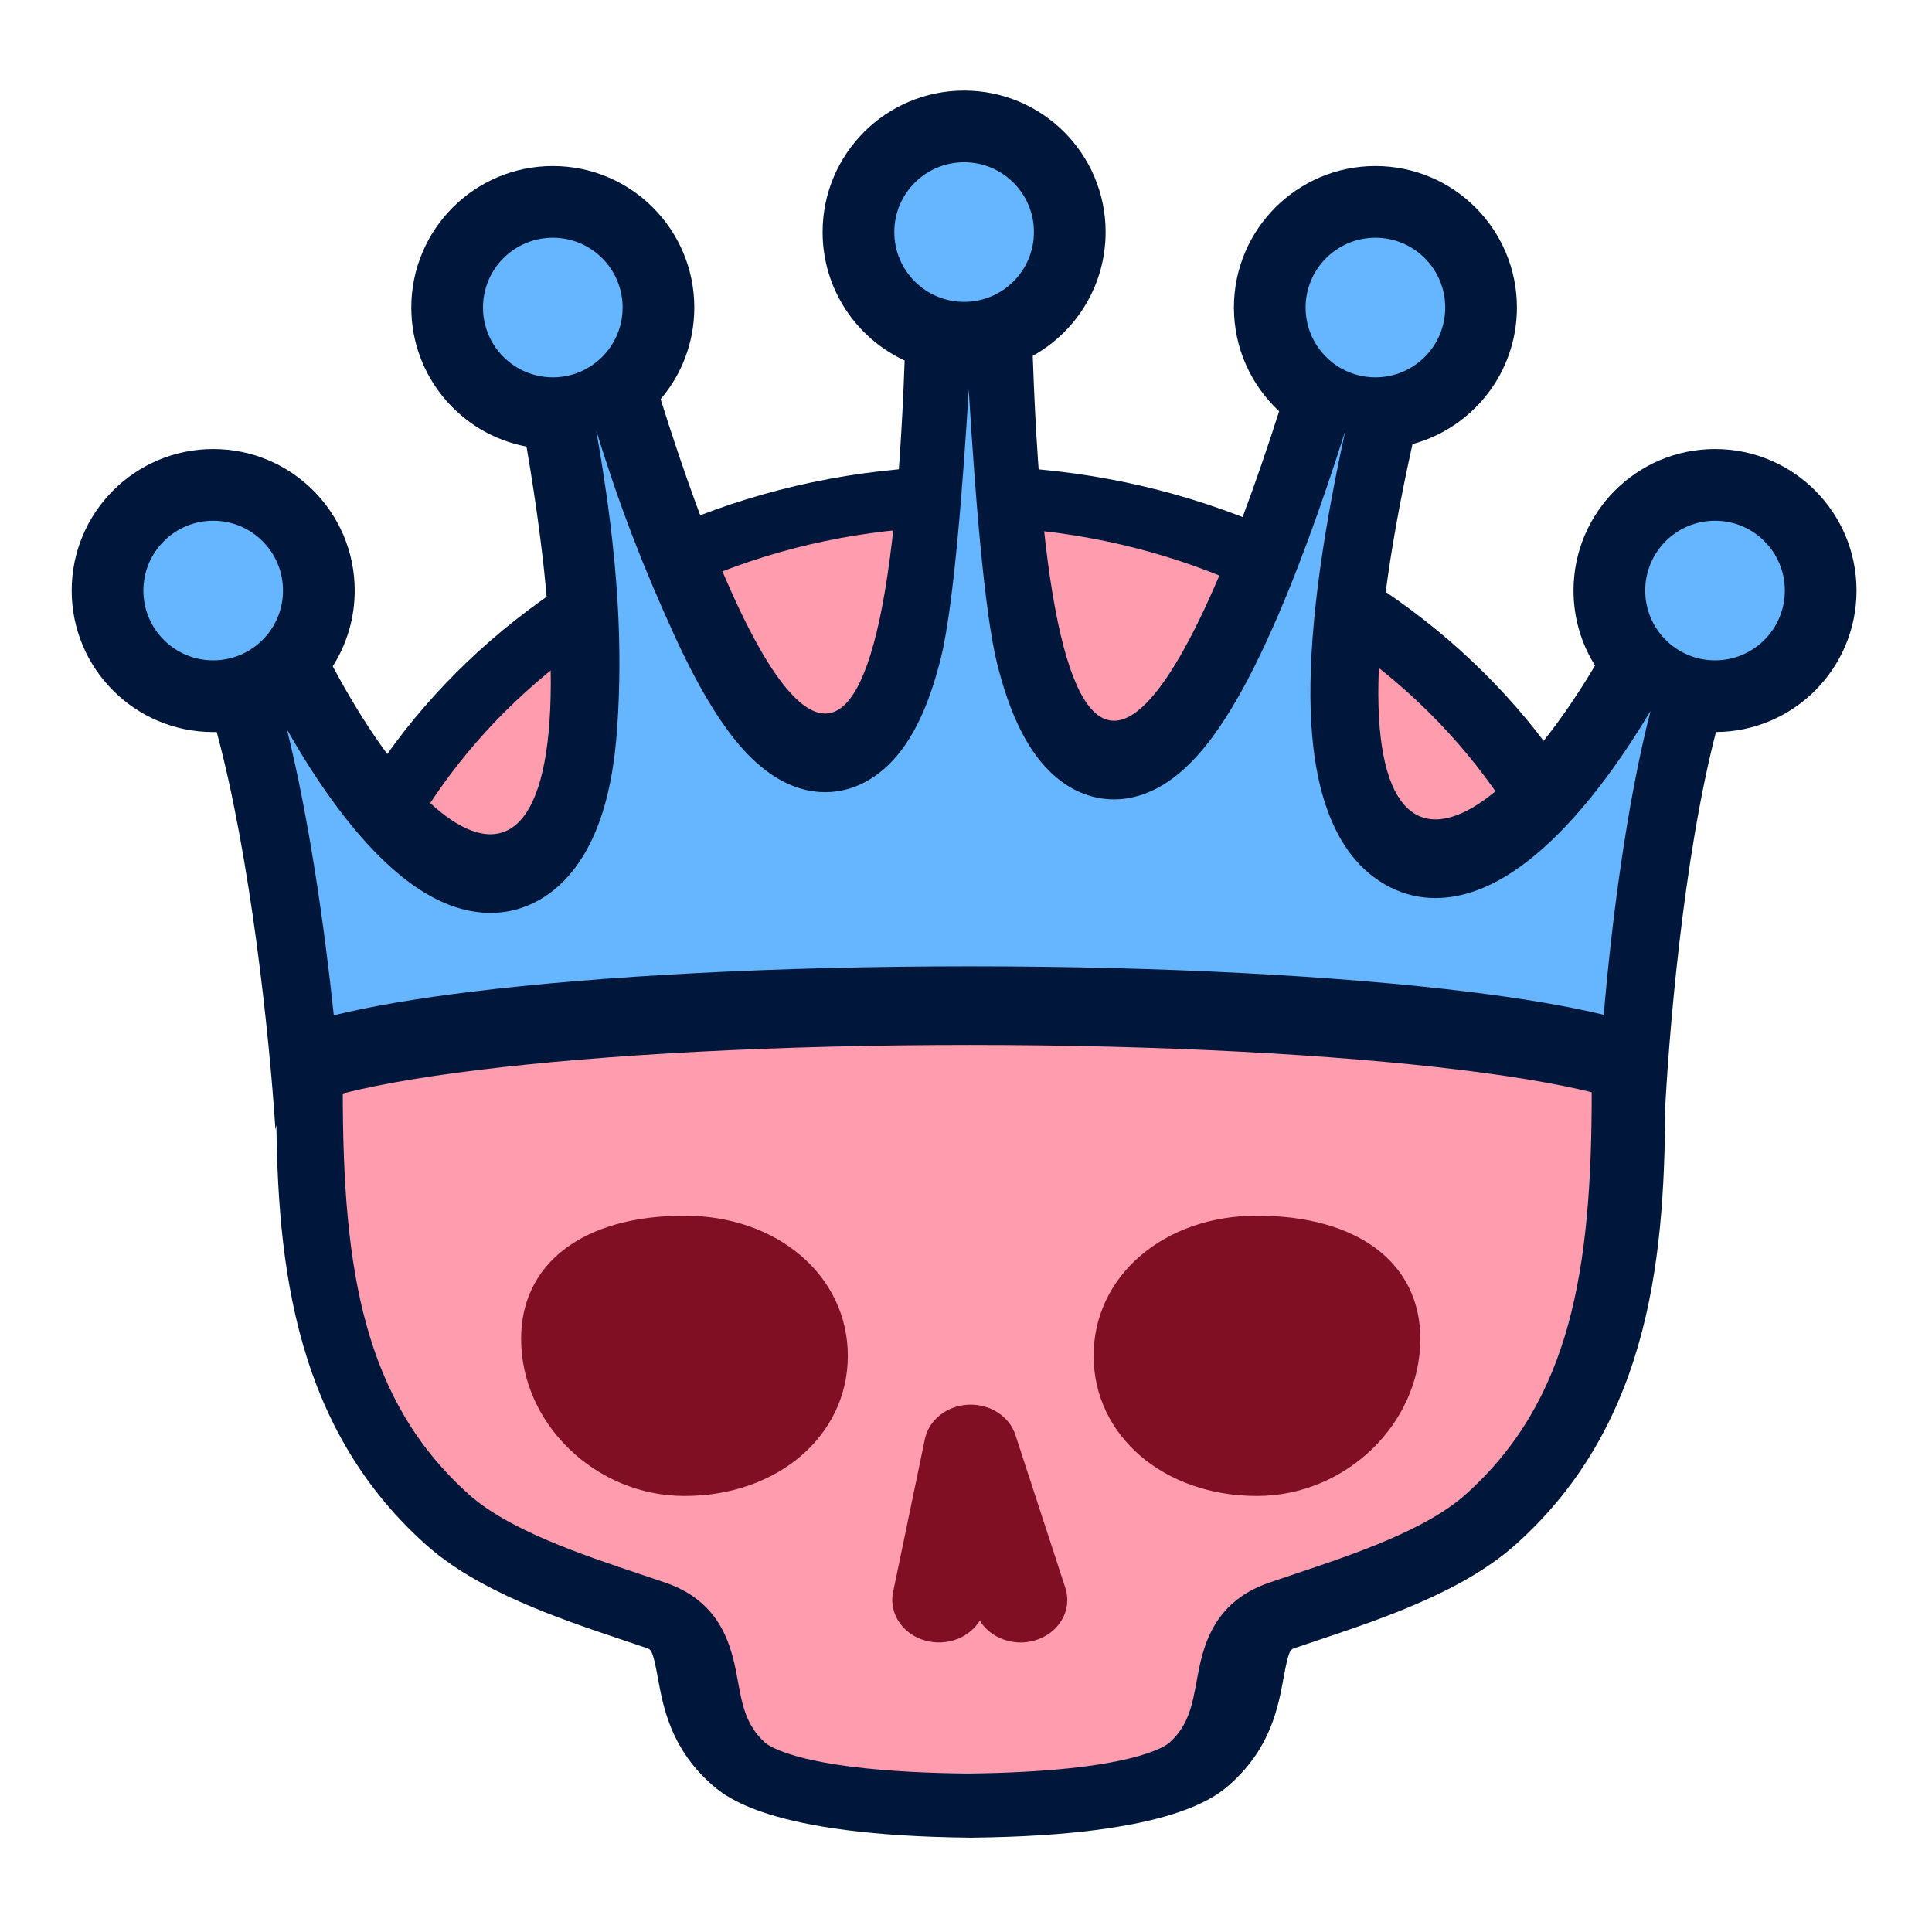
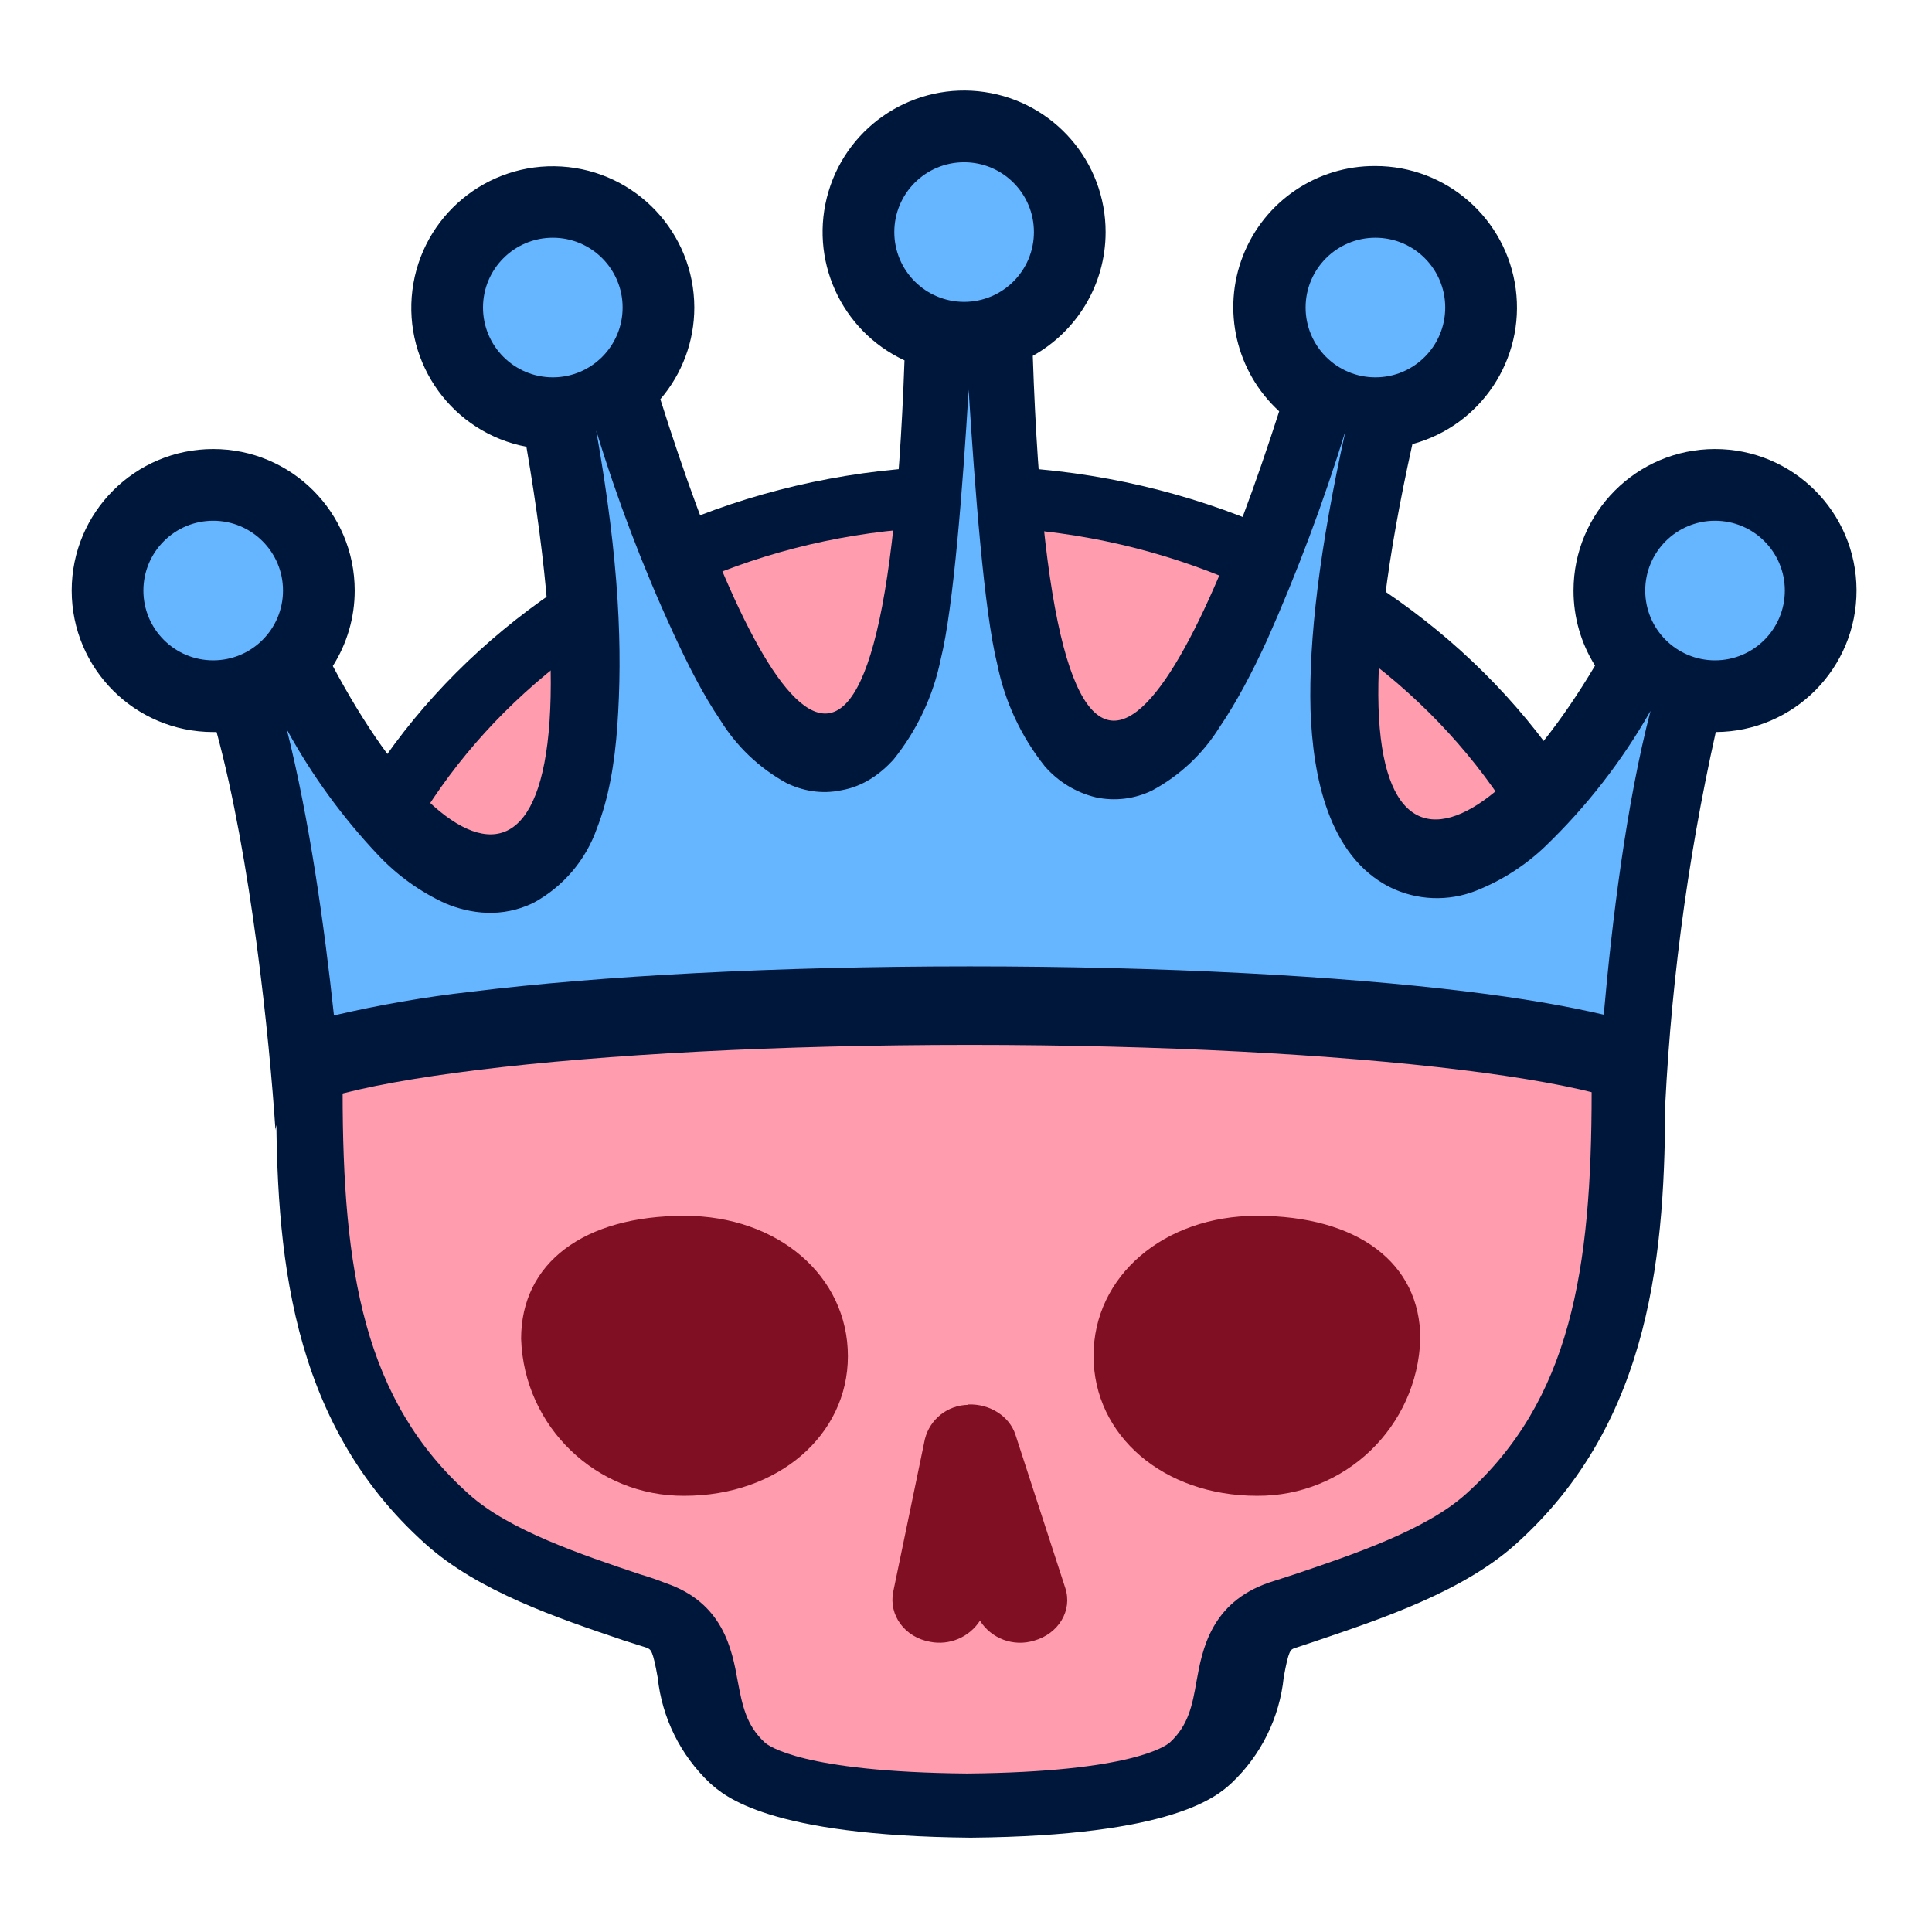
- <svg xmlns="http://www.w3.org/2000/svg" width="512" height="512" viewBox="0 0 512 512" fill="none">
-   <path d="M256.562 123.54C155.456 123.54 73.202 198.384 73.202 290.376C73.202 330.738 76.26 376.535 112.758 409.247C126.73 421.768 148.068 428.921 165.212 434.671C167.396 435.404 169.498 436.11 171.479 436.792C172.524 437.153 172.999 437.317 174.325 444.571C175.746 452.343 177.691 462.986 188.139 472.492C191.937 475.945 203.491 486.461 257.111 487H257.249H257.386C311.006 486.461 322.561 475.947 326.359 472.492C336.804 462.985 338.752 452.343 340.173 444.571C341.499 437.317 341.977 437.153 343.022 436.792C345.003 436.11 347.101 435.407 349.285 434.671C366.43 428.921 387.768 421.768 401.736 409.247C438.238 376.538 441.296 330.737 441.296 290.376C441.289 198.382 358.42 123.54 256.561 123.54H256.562Z" fill="#00173C" />
-   <path d="M388.395 396.046C377.827 405.505 358.549 411.962 343.053 417.153C340.706 417.938 338.451 418.692 336.328 419.425C320.927 424.726 318.639 437.231 317.124 445.506C315.975 451.793 314.982 457.225 309.951 461.794C309.077 462.588 300.162 469.553 256.333 470.007C212.505 469.55 203.59 462.588 202.716 461.794C197.689 457.225 196.695 451.793 195.542 445.506C194.029 437.231 191.74 424.726 176.339 419.425C174.213 418.692 171.958 417.938 169.611 417.153C154.118 411.963 134.836 405.505 124.268 396.046C96.436 371.13 90.84 336.746 90.84 289.346C90.84 206.768 164.757 139.589 255.617 139.589C347.261 139.589 421.822 206.768 421.822 289.346C421.825 336.747 416.23 371.133 388.397 396.046H388.395Z" fill="#FF9CAE" />
-   <path d="M333.108 322.169C308.43 322.169 289.819 338.135 289.819 359.305C289.819 380.478 308.43 396.444 333.108 396.444C356.572 396.444 376.398 377.374 376.398 354.806C376.398 334.675 359.811 322.169 333.108 322.169Z" fill="#810F23" />
-   <path d="M181.391 322.17C154.689 322.17 138.101 334.676 138.101 354.807C138.101 377.377 157.927 396.444 181.391 396.444C206.069 396.444 224.681 380.478 224.681 359.306C224.681 338.135 206.07 322.17 181.391 322.17Z" fill="#810F23" />
-   <path d="M256.614 372.258C262.341 372.005 267.478 375.315 269.102 380.293L282.33 420.804C284.279 426.763 280.546 433.028 273.997 434.797C272.825 435.116 271.637 435.268 270.471 435.268C266.008 435.268 261.83 433.052 259.653 429.465C257.138 433.597 251.919 435.992 246.533 435.069C239.821 433.916 235.41 428.029 236.677 421.922L245.092 381.407C246.153 376.304 250.914 372.523 256.614 372.258Z" fill="#810F23" />
-   <path d="M293 61.5C293 75.61 285.208 87.899 273.691 94.3C279.037 252.476 314.236 186.392 338.987 108.984C331.614 102.136 327 92.357 327 81.5C327 60.789 343.789 44 364.5 44C385.211 44 402 60.789 402 81.5C402 98.809 390.273 113.38 374.33 117.698C346.878 241.191 387.279 235.889 422.697 176.38C419.087 170.617 417 163.802 417 156.5C417 135.789 433.789 119 454.5 119C475.211 119 492 135.789 492 156.5C492 177.128 475.344 193.867 454.746 193.999C446.088 227.495 442.033 275.097 441 299.5C441 287.031 358.62 276.923 257 276.923C155.38 276.923 73 287.031 73 299.5C71.45 275.094 66.478 227.486 57.431 193.989C57.121 193.996 56.811 194 56.5 194C35.789 194 19 177.211 19 156.5C19 135.789 35.789 119 56.5 119C77.211 119 94 135.789 94 156.5C94 163.885 91.865 170.771 88.18 176.575C121.897 239.752 161.763 248.256 139.53 118.353C122.15 115.087 109 99.829 109 81.5C109 60.789 125.789 44 146.5 44C167.211 44 184 60.789 184 81.5C184 90.764 180.641 99.244 175.073 105.787C199.251 182.906 234.181 250.789 239.742 95.538C226.904 89.585 218 76.582 218 61.5C218 40.789 234.789 24 255.5 24C276.211 24 293 40.789 293 61.5Z" fill="#00173C" />
-   <path d="M255.5 80C265.717 80 274 71.717 274 61.5C274 51.283 265.717 43 255.5 43C245.283 43 237 51.283 237 61.5C237 71.717 245.283 80 255.5 80Z" fill="#66B6FF" />
-   <path d="M364.5 100C374.717 100 383 91.717 383 81.5C383 71.283 374.717 63 364.5 63C354.283 63 346 71.283 346 81.5C346 91.717 354.283 100 364.5 100Z" fill="#66B6FF" />
-   <path d="M56.5 175C66.717 175 75 166.717 75 156.5C75 146.283 66.717 138 56.5 138C46.283 138 38 146.283 38 156.5C38 166.717 46.283 175 56.5 175Z" fill="#66B6FF" />
-   <path d="M473 156.5C473 166.717 464.717 175 454.5 175C444.283 175 436 166.717 436 156.5C436 146.283 444.283 138 454.5 138C464.717 138 473 146.283 473 156.5Z" fill="#66B6FF" />
-   <path d="M146.5 100C156.717 100 165 91.717 165 81.5C165 71.283 156.717 63 146.5 63C136.283 63 128 71.283 128 81.5C128 91.717 136.283 100 146.5 100Z" fill="#66B6FF" />
-   <path d="M424.988 268.927C427.165 243.943 431.082 213.034 437.407 188.393C428.561 203.226 418.961 215.763 409.338 224.442C403.91 229.337 397.809 233.611 391.254 235.993C384.609 238.408 376.439 239.206 368.382 235.122C352.003 226.822 347.877 205.623 347.339 188.153C346.769 169.658 349.731 145.113 356.553 114.064C350.291 133.849 343.188 153.543 335.83 169.56C331.911 178.091 327.673 186.123 323.167 192.714C318.991 198.823 313.088 205.954 305.325 209.541C301.088 211.499 295.97 212.542 290.446 211.325C284.916 210.107 280.391 206.934 276.914 203.114C270.529 196.101 266.812 186.005 264.298 176.082C260.781 162.205 258.252 128.761 256.728 103.254C255.208 128.152 252.717 161.156 249.261 174.73C246.783 184.463 243.099 194.476 236.712 201.413C233.223 205.202 228.68 208.33 223.14 209.477C217.618 210.62 212.536 209.5 208.365 207.51C200.724 203.865 194.934 196.76 190.846 190.702C186.43 184.16 182.279 176.203 178.441 167.761C170.74 150.823 164.423 134.94 158 114.064C164.216 149.15 164.918 172.384 163.601 192.348C162.943 202.321 161.33 211.626 158.182 219.518C154.969 227.572 149.633 235.321 141.311 239.336C133.001 243.346 124.698 242.191 118.042 239.397C111.515 236.657 105.553 231.978 100.325 226.749C91.963 218.385 83.711 206.826 76.043 193.303C81.953 217.116 85.995 245.731 88.459 269.063C98.319 266.635 110.78 264.556 124.995 262.811C159.1 258.627 205.763 256.083 257 256.083C308.237 256.083 354.9 258.627 389.005 262.811C402.956 264.523 415.217 266.557 424.988 268.927Z" fill="#66B6FF" />
+ <svg xmlns="http://www.w3.org/2000/svg" fill="none" viewBox="0 0 512 512">
+   <path fill="#00173C" d="M256.6 123.5c-101.1 0-183.4 74.9-183.4 166.9 0 40.3 3 86.1 39.6 118.8 14 12.6 35.3 19.7 52.4 25.5l6.3 2c1 .5 1.5.6 2.8 7.9a45 45 0 0 0 13.8 27.9c3.8 3.4 15.4 14 69 14.5h.3c53.6-.5 65.2-11 69-14.5a44.8 44.8 0 0 0 13.8-28c1.3-7.2 1.8-7.3 2.8-7.7l6.3-2.1c17.1-5.8 38.5-13 52.4-25.5 36.5-32.7 39.6-78.5 39.6-118.8 0-92-82.9-166.9-184.7-166.9Z" />
+   <path fill="#FF9CAE" d="M388.4 396c-10.6 9.5-29.9 16-45.3 21.2l-6.8 2.2c-15.4 5.3-17.7 17.8-19.2 26.1-1.1 6.3-2.1 11.7-7.1 16.3-1 .8-9.8 7.8-53.7 8.2-43.8-.4-52.7-7.4-53.6-8.2-5-4.6-6-10-7.2-16.3-1.5-8.3-3.8-20.8-19.2-26-2-.8-4.3-1.6-6.7-2.3-15.5-5.2-34.8-11.7-45.3-21.2-27.9-24.9-33.5-59.3-33.5-106.7 0-82.5 74-149.7 164.8-149.7 91.7 0 166.2 67.2 166.2 149.7 0 47.4-5.6 81.8-33.4 106.7Z" />
+   <path fill="#810F23" d="M333.1 322.2c-24.7 0-43.3 16-43.3 37.1 0 21.2 18.6 37.1 43.3 37.1a43 43 0 0 0 43.3-41.6c0-20.1-16.6-32.6-43.3-32.6Zm-151.7 0c-26.7 0-43.3 12.5-43.3 32.6a43 43 0 0 0 43.3 41.6c24.7 0 43.3-16 43.3-37 0-21.3-18.6-37.2-43.3-37.2Zm75.2 50c5.7-.2 10.9 3.1 12.5 8l13.2 40.6c2 6-1.8 12.2-8.3 14a12.6 12.6 0 0 1-14.3-5.3 12.8 12.8 0 0 1-13.2 5.6c-6.7-1.2-11-7-9.8-13.2l8.4-40.5a12 12 0 0 1 11.5-9.1Z" />
+   <path fill="#00173C" d="M293 61.5c0 14.1-7.8 26.4-19.3 32.8 5.3 158.2 40.5 92 65.3 14.7a37.4 37.4 0 0 1 25.5-65 37.5 37.5 0 0 1 9.8 73.7c-27.4 123.5 13 118.2 48.4 58.7a37.3 37.3 0 0 1-5.7-19.9 37.5 37.5 0 1 1 37.7 37.5A589 589 0 0 0 441 299.5c0-12.5-82.4-22.6-184-22.6S73 287 73 299.5c-1.6-24.4-6.5-72-15.6-105.5h-.9A37.5 37.5 0 1 1 94 156.5a37.3 37.3 0 0 1-5.8 20c33.7 63.3 73.6 71.8 51.3-58.1A37.5 37.5 0 1 1 184 81.5a37.3 37.3 0 0 1-9 24.3c24.3 77.1 59.2 145 64.7-10.3a37.5 37.5 0 1 1 53.3-34Z" />
+   <path fill="#66B6FF" d="M255.5 80a18.5 18.5 0 1 0 0-37 18.5 18.5 0 0 0 0 37Zm109 20a18.5 18.5 0 1 0 0-37 18.5 18.5 0 0 0 0 37Zm-308 75a18.5 18.5 0 1 0 0-37 18.5 18.5 0 0 0 0 37ZM473 156.5a18.5 18.5 0 1 1-37 0 18.5 18.5 0 0 1 37 0ZM146.5 100a18.5 18.5 0 1 0 0-37 18.5 18.5 0 0 0 0 37ZM425 269c2.2-25 6-56 12.4-80.6a158.4 158.4 0 0 1-28 36 56.8 56.8 0 0 1-18.1 11.6 28.2 28.2 0 0 1-23-.9c-16.3-8.3-20.4-29.5-21-47-.5-18.4 2.4-43 9.3-74a498.5 498.5 0 0 1-20.8 55.5c-3.9 8.5-8.1 16.5-12.6 23.1a47.4 47.4 0 0 1-17.9 16.8 23 23 0 0 1-14.9 1.8 26 26 0 0 1-13.5-8.2 63.5 63.5 0 0 1-12.6-27c-3.5-13.9-6-47.3-7.6-72.8-1.5 24.9-4 57.9-7.4 71.4a62.2 62.2 0 0 1-12.6 26.7c-3.5 3.8-8 7-13.6 8-5.5 1.2-10.6.1-14.7-1.9a47.5 47.5 0 0 1-17.6-16.8c-4.4-6.5-8.5-14.5-12.4-23a421 421 0 0 1-20.4-53.6c6.2 35 7 58.3 5.6 78.2-.7 10-2.3 19.3-5.4 27.2a36 36 0 0 1-16.9 19.8c-8.3 4-16.6 2.9-23.3.1a57.3 57.3 0 0 1-17.7-12.7A160.3 160.3 0 0 1 76 193.3c6 23.8 10 52.4 12.5 75.8a316 316 0 0 1 36.5-6.3c34.1-4.2 80.8-6.7 132-6.7s97.9 2.5 132 6.7c14 1.7 26.2 3.8 36 6.1Z" />
</svg>
